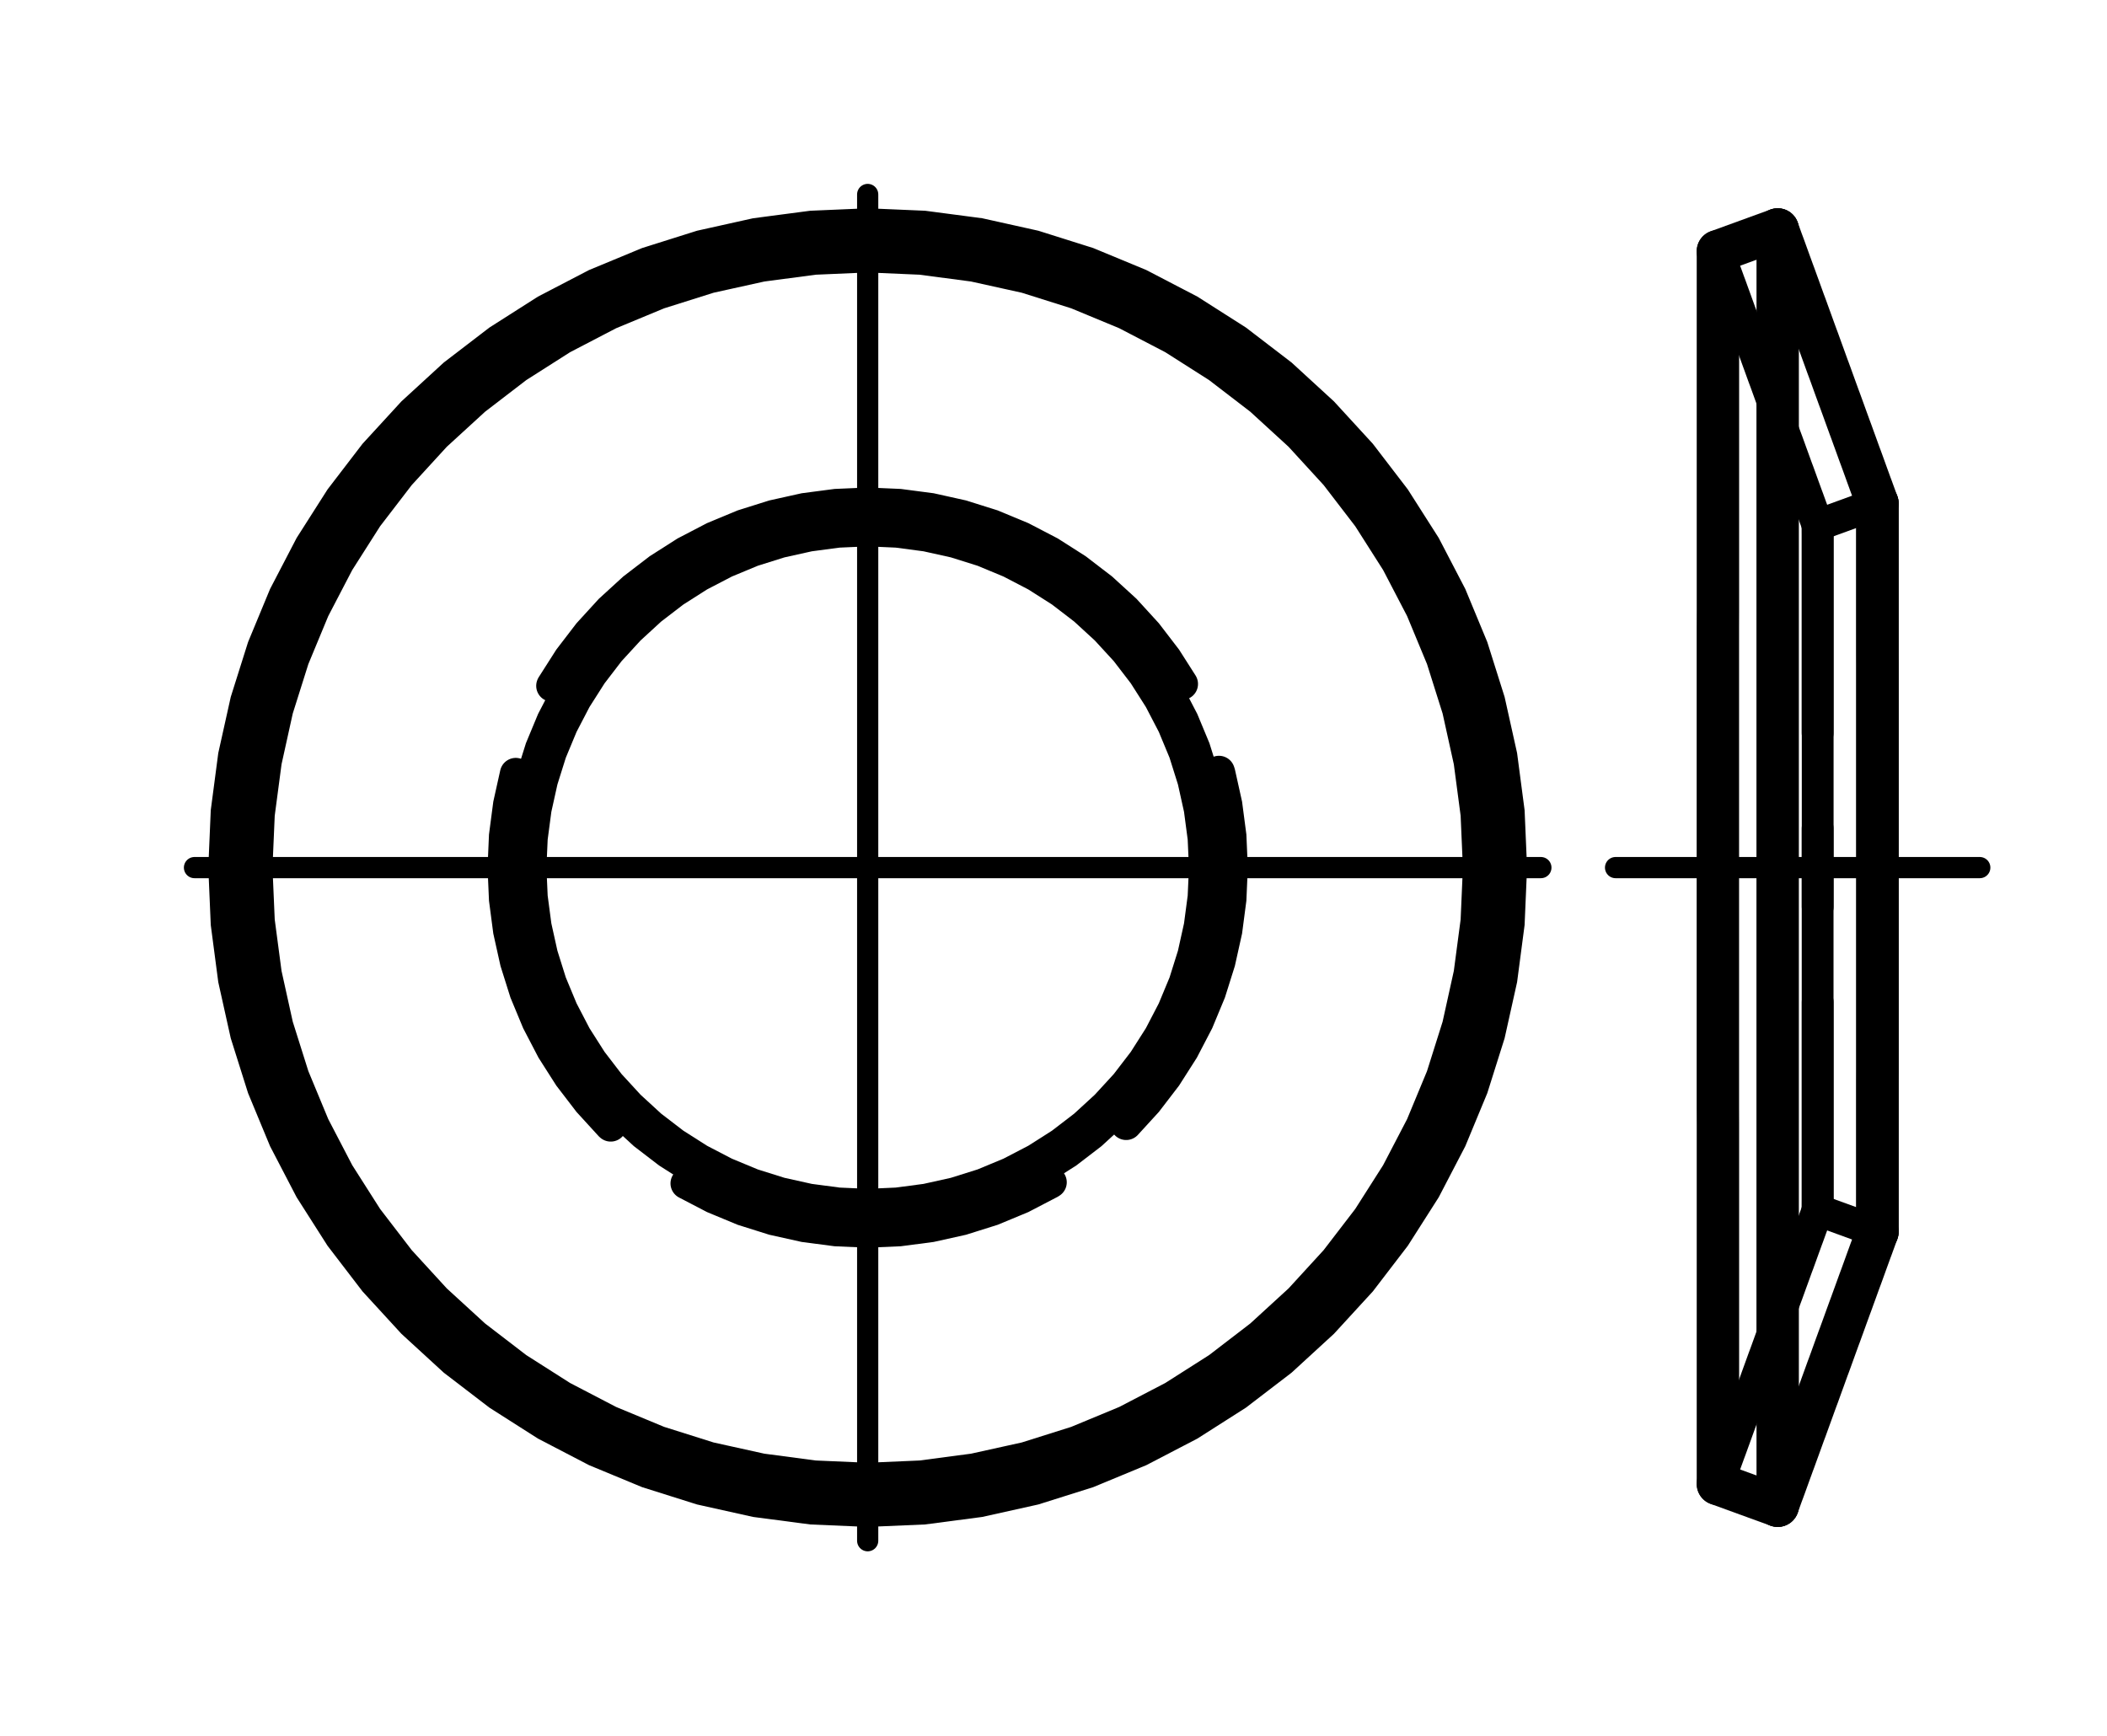
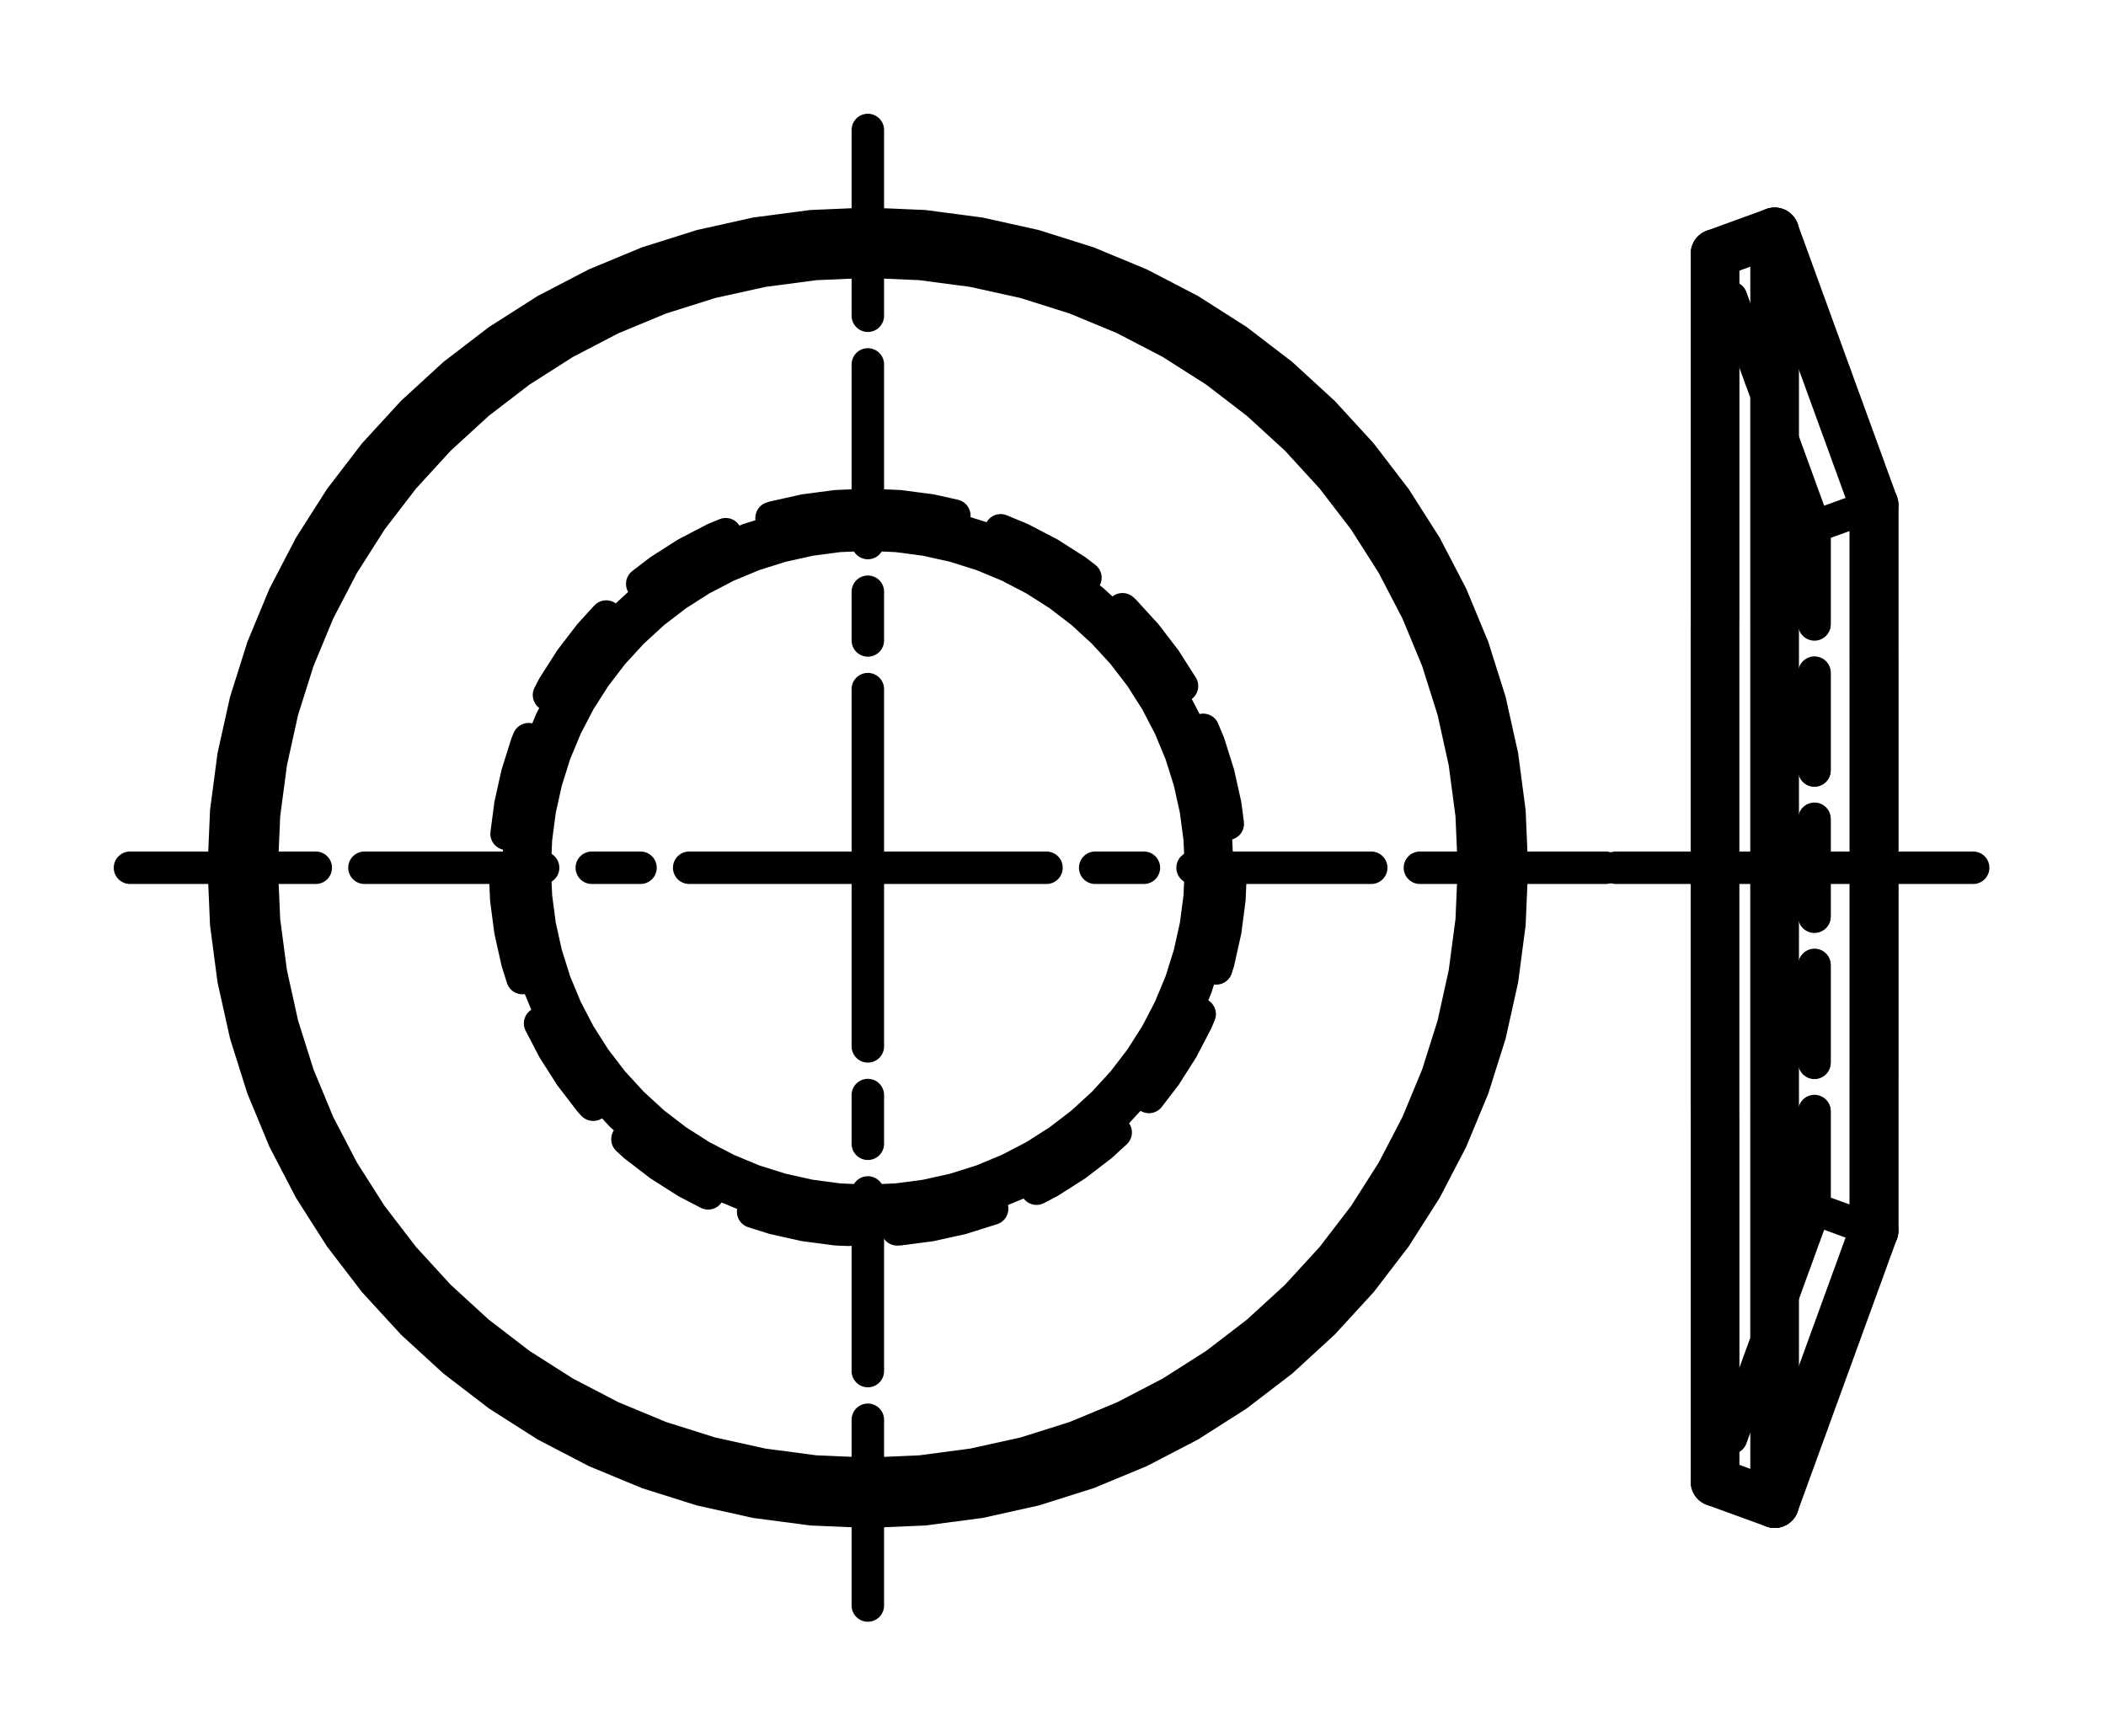
- <svg xmlns="http://www.w3.org/2000/svg" width="39.749mm" height="32.739mm" viewBox="-16.369 -16.369 39.749 32.739" version="1.1">
+ <svg xmlns="http://www.w3.org/2000/svg" width="39.871mm" height="32.861mm" viewBox="-16.43 -16.43 39.871 32.861" version="1.1">
  <g transform="scale(1,-1)" stroke-linecap="round">
-     <g fill="none" stroke="rgb(0,0,0)" stroke-width="0.8" id="Visible">
+     <g fill="none" stroke="rgb(0,0,0)" stroke-width="0.922" id="Visible">
      <path d="M 0.0,6.461 L -0.563,6.436 L -1.122,6.362 L -1.672,6.24 L -2.21,6.071 L -2.73,5.855 L -3.23,5.595 L -3.706,5.292 L -4.153,4.949 L -4.568,4.568 L -4.949,4.153 L -5.292,3.706 L -5.595,3.23 L -5.855,2.73 L -6.071,2.21 L -6.24,1.672 L -6.362,1.122 L -6.436,0.563 L -6.461,0.0 L -6.436,-0.563 L -6.362,-1.122 L -6.24,-1.672 L -6.071,-2.21 L -5.855,-2.73 L -5.595,-3.23 L -5.292,-3.706 L -4.949,-4.153 L -4.568,-4.568 L -4.153,-4.949 L -3.706,-5.292 L -3.23,-5.595 L -2.73,-5.855 L -2.21,-6.071 L -1.672,-6.24 L -1.122,-6.362 L -0.563,-6.436 L -0.0,-6.461 L 0.563,-6.436 L 1.122,-6.362 L 1.672,-6.24 L 2.21,-6.071 L 2.73,-5.855 L 3.23,-5.595 L 3.706,-5.292 L 4.153,-4.949 L 4.568,-4.568 L 4.949,-4.153 L 5.292,-3.706 L 5.595,-3.23 L 5.855,-2.73 L 6.071,-2.21 L 6.24,-1.672 L 6.362,-1.122 L 6.436,-0.563 L 6.461,-0.0 L 6.436,0.563 L 6.362,1.122 L 6.24,1.672 L 6.071,2.21 L 5.855,2.73 L 5.595,3.23 L 5.292,3.706 L 4.949,4.153 L 4.568,4.568 L 4.153,4.949 L 3.706,5.292 L 3.23,5.595 L 2.73,5.855 L 2.21,6.071 L 1.672,6.24 L 1.122,6.362 L 0.563,6.436 L 0.0,6.461" />
      <path d="M 0.0,12.039 L -1.049,11.994 L -2.091,11.857 L -3.116,11.629 L -4.118,11.313 L -5.088,10.911 L -6.02,10.426 L -6.905,9.862 L -7.739,9.223 L -8.513,8.513 L -9.223,7.739 L -9.862,6.905 L -10.426,6.02 L -10.911,5.088 L -11.313,4.118 L -11.629,3.116 L -11.857,2.091 L -11.994,1.049 L -12.039,-0.0 L -11.994,-1.049 L -11.857,-2.091 L -11.629,-3.116 L -11.313,-4.118 L -10.911,-5.088 L -10.426,-6.02 L -9.862,-6.905 L -9.223,-7.739 L -8.513,-8.513 L -7.739,-9.223 L -6.905,-9.862 L -6.02,-10.426 L -5.088,-10.911 L -4.118,-11.313 L -3.116,-11.629 L -2.091,-11.857 L -1.049,-11.994 L 0.0,-12.039 L 1.049,-11.994 L 2.091,-11.857 L 3.116,-11.629 L 4.118,-11.313 L 5.088,-10.911 L 6.02,-10.426 L 6.905,-9.862 L 7.739,-9.223 L 8.513,-8.513 L 9.223,-7.739 L 9.862,-6.905 L 10.426,-6.02 L 10.911,-5.088 L 11.313,-4.118 L 11.629,-3.116 L 11.857,-2.091 L 11.994,-1.049 L 12.039,0.0 L 11.994,1.049 L 11.857,2.091 L 11.629,3.116 L 11.313,4.118 L 10.911,5.088 L 10.426,6.02 L 9.862,6.905 L 9.223,7.739 L 8.513,8.513 L 7.739,9.223 L 6.905,9.862 L 6.02,10.426 L 5.088,10.911 L 4.118,11.313 L 3.116,11.629 L 2.091,11.857 L 1.049,11.994 L -0.0,12.039" />
      <path d="M 0.0,11.629 L -1.014,11.585 L -2.019,11.452 L -3.01,11.233 L -3.977,10.928 L -4.915,10.539 L -5.814,10.071 L -6.67,9.526 L -7.475,8.908 L -8.223,8.223 L -8.908,7.475 L -9.526,6.67 L -10.071,5.814 L -10.539,4.915 L -10.928,3.977 L -11.233,3.01 L -11.452,2.019 L -11.585,1.014 L -11.629,-0.0 L -11.585,-1.014 L -11.452,-2.019 L -11.233,-3.01 L -10.928,-3.977 L -10.539,-4.915 L -10.071,-5.814 L -9.526,-6.67 L -8.908,-7.475 L -8.223,-8.223 L -7.475,-8.908 L -6.67,-9.526 L -5.814,-10.071 L -4.915,-10.539 L -3.977,-10.928 L -3.01,-11.233 L -2.019,-11.452 L -1.014,-11.585 L 0.0,-11.629 L 1.014,-11.585 L 2.019,-11.452 L 3.01,-11.233 L 3.977,-10.928 L 4.915,-10.539 L 5.814,-10.071 L 6.67,-9.526 L 7.475,-8.908 L 8.223,-8.223 L 8.908,-7.475 L 9.526,-6.67 L 10.071,-5.814 L 10.539,-4.915 L 10.928,-3.977 L 11.233,-3.01 L 11.452,-2.019 L 11.585,-1.014 L 11.629,0.0 L 11.585,1.014 L 11.452,2.019 L 11.233,3.01 L 10.928,3.977 L 10.539,4.915 L 10.071,5.814 L 9.526,6.67 L 8.908,7.475 L 8.223,8.223 L 7.475,8.908 L 6.67,9.526 L 5.814,10.071 L 4.915,10.539 L 3.977,10.928 L 3.01,11.233 L 2.019,11.452 L 1.014,11.585 L -0.0,11.629" />
      <path d="M 19.049,6.871 L 19.049,6.68 L 19.049,6.489 L 19.049,6.298 L 19.049,6.108 L 19.049,5.917 L 19.049,5.726 L 19.049,5.535 L 19.049,5.344 L 19.049,5.153 L 19.049,4.962 L 19.049,4.772 L 19.049,4.581 L 19.049,4.39 L 19.049,4.199 L 19.049,4.008 L 19.05,3.817 L 19.05,3.626 L 19.05,3.436 L 19.05,3.245 L 19.05,3.054 L 19.05,2.863 L 19.05,2.672 L 19.05,2.481 L 19.05,2.29 L 19.05,2.099 L 19.05,1.909 L 19.05,1.718 L 19.05,1.527 L 19.05,1.336 L 19.05,1.145 L 19.05,0.954 L 19.05,0.763 L 19.05,0.573 L 19.05,0.382 L 19.05,0.191 L 19.05,0.0 L 19.05,-0.191 L 19.05,-0.382 L 19.05,-0.573 L 19.05,-0.763 L 19.05,-0.954 L 19.05,-1.145 L 19.05,-1.336 L 19.05,-1.527 L 19.05,-1.718 L 19.05,-1.909 L 19.05,-2.099 L 19.05,-2.29 L 19.05,-2.481 L 19.05,-2.672 L 19.05,-2.863 L 19.05,-3.054 L 19.05,-3.245 L 19.05,-3.436 L 19.05,-3.626 L 19.05,-3.817 L 19.049,-4.008 L 19.049,-4.199 L 19.049,-4.39 L 19.049,-4.581 L 19.049,-4.772 L 19.049,-4.962 L 19.049,-5.153 L 19.049,-5.344 L 19.049,-5.535 L 19.049,-5.726 L 19.049,-5.917 L 19.049,-6.108 L 19.049,-6.298 L 19.049,-6.489 L 19.049,-6.68 L 19.049,-6.871" />
      <path d="M 19.049,-6.871 L 19.049,-6.68 L 19.049,-6.489 L 19.049,-6.298 L 19.049,-6.108 L 19.049,-5.917 L 19.049,-5.726 L 19.049,-5.535 L 19.049,-5.344 L 19.049,-5.153 L 19.049,-4.962 L 19.049,-4.772 L 19.049,-4.581 L 19.049,-4.39 L 19.049,-4.199 L 19.049,-4.008 L 19.049,-3.817 L 19.049,-3.626 L 19.049,-3.436 L 19.049,-3.245 L 19.049,-3.054 L 19.049,-2.863 L 19.049,-2.672 L 19.049,-2.481 L 19.049,-2.29 L 19.049,-2.099 L 19.049,-1.909 L 19.049,-1.718 L 19.049,-1.527 L 19.049,-1.336 L 19.049,-1.145 L 19.049,-0.954 L 19.049,-0.763 L 19.049,-0.573 L 19.049,-0.382 L 19.049,-0.191 L 19.049,0.0 L 19.049,0.191 L 19.049,0.382 L 19.049,0.573 L 19.049,0.763 L 19.049,0.954 L 19.049,1.145 L 19.049,1.336 L 19.049,1.527 L 19.049,1.718 L 19.049,1.909 L 19.049,2.099 L 19.049,2.29 L 19.049,2.481 L 19.049,2.672 L 19.049,2.863 L 19.049,3.054 L 19.049,3.245 L 19.049,3.436 L 19.049,3.626 L 19.049,3.817 L 19.049,4.008 L 19.049,4.199 L 19.049,4.39 L 19.049,4.581 L 19.049,4.772 L 19.049,4.962 L 19.049,5.153 L 19.049,5.344 L 19.049,5.535 L 19.049,5.726 L 19.049,5.917 L 19.049,6.108 L 19.049,6.298 L 19.049,6.489 L 19.049,6.68 L 19.049,6.871" />
      <path d="M 17.168,-12.039 L 17.168,-11.705 L 17.168,-11.37 L 17.168,-11.036 L 17.168,-10.702 L 17.168,-10.367 L 17.167,-10.033 L 17.167,-9.698 L 17.167,-9.364 L 17.167,-9.03 L 17.167,-8.695 L 17.167,-8.361 L 17.167,-8.026 L 17.167,-7.692 L 17.167,-7.357 L 17.167,-7.023 L 17.167,-6.689 L 17.167,-6.354 L 17.167,-6.02 L 17.167,-5.685 L 17.167,-5.351 L 17.167,-5.016 L 17.167,-4.682 L 17.167,-4.348 L 17.167,-4.013 L 17.167,-3.679 L 17.167,-3.344 L 17.167,-3.01 L 17.167,-2.675 L 17.167,-2.341 L 17.167,-2.007 L 17.167,-1.672 L 17.167,-1.338 L 17.167,-1.003 L 17.167,-0.669 L 17.167,-0.334 L 17.167,0.0 L 17.167,0.334 L 17.167,0.669 L 17.167,1.003 L 17.167,1.338 L 17.167,1.672 L 17.167,2.007 L 17.167,2.341 L 17.167,2.675 L 17.167,3.01 L 17.167,3.344 L 17.167,3.679 L 17.167,4.013 L 17.167,4.348 L 17.167,4.682 L 17.167,5.016 L 17.167,5.351 L 17.167,5.685 L 17.167,6.02 L 17.167,6.354 L 17.167,6.689 L 17.167,7.023 L 17.167,7.357 L 17.167,7.692 L 17.167,8.026 L 17.167,8.361 L 17.167,8.695 L 17.167,9.03 L 17.167,9.364 L 17.167,9.698 L 17.167,10.033 L 17.168,10.367 L 17.168,10.702 L 17.168,11.036 L 17.168,11.37 L 17.168,11.705 L 17.168,12.039" />
      <path d="M 16.04,-11.629 L 16.04,-11.306 L 16.04,-10.983 L 16.04,-10.66 L 16.04,-10.337 L 16.04,-10.014 L 16.04,-9.691 L 16.04,-9.368 L 16.04,-9.045 L 16.04,-8.722 L 16.04,-8.399 L 16.04,-8.076 L 16.04,-7.753 L 16.04,-7.43 L 16.04,-7.107 L 16.04,-6.784 L 16.04,-6.46 L 16.04,-6.138 L 16.04,-5.814 L 16.04,-5.491 L 16.04,-5.168 L 16.04,-4.845 L 16.039,-4.522 L 16.039,-4.199 L 16.039,-3.876 L 16.039,-3.553 L 16.039,-3.23 L 16.039,-2.907 L 16.039,-2.584 L 16.039,-2.261 L 16.039,-1.938 L 16.039,-1.615 L 16.039,-1.292 L 16.039,-0.969 L 16.039,-0.646 L 16.039,-0.323 L 16.039,0.0 L 16.039,0.323 L 16.039,0.646 L 16.039,0.969 L 16.039,1.292 L 16.039,1.615 L 16.039,1.938 L 16.039,2.261 L 16.039,2.584 L 16.039,2.907 L 16.039,3.23 L 16.039,3.553 L 16.039,3.876 L 16.039,4.199 L 16.039,4.522 L 16.04,4.845 L 16.04,5.168 L 16.04,5.491 L 16.04,5.814 L 16.04,6.138 L 16.04,6.46 L 16.04,6.784 L 16.04,7.107 L 16.04,7.43 L 16.04,7.753 L 16.04,8.076 L 16.04,8.399 L 16.04,8.722 L 16.04,9.045 L 16.04,9.368 L 16.04,9.691 L 16.04,10.014 L 16.04,10.337 L 16.04,10.66 L 16.04,10.983 L 16.04,11.306 L 16.04,11.629" />
      <path d="M 19.049,6.871 L 19.023,6.943 L 18.997,7.015 L 18.971,7.086 L 18.945,7.158 L 18.918,7.23 L 18.892,7.302 L 18.866,7.373 L 18.84,7.445 L 18.814,7.517 L 18.788,7.589 L 18.762,7.661 L 18.736,7.732 L 18.709,7.804 L 18.683,7.876 L 18.657,7.948 L 18.631,8.02 L 18.605,8.091 L 18.579,8.163 L 18.553,8.235 L 18.526,8.307 L 18.5,8.379 L 18.474,8.45 L 18.448,8.522 L 18.422,8.594 L 18.396,8.666 L 18.37,8.737 L 18.344,8.809 L 18.317,8.881 L 18.291,8.953 L 18.265,9.024 L 18.239,9.096 L 18.213,9.168 L 18.187,9.24 L 18.161,9.312 L 18.135,9.383 L 18.108,9.455 L 18.082,9.527 L 18.056,9.599 L 18.03,9.671 L 18.004,9.742 L 17.978,9.814 L 17.952,9.886 L 17.926,9.958 L 17.899,10.03 L 17.873,10.101 L 17.847,10.173 L 17.821,10.245 L 17.795,10.317 L 17.769,10.388 L 17.743,10.46 L 17.717,10.532 L 17.691,10.604 L 17.664,10.675 L 17.638,10.747 L 17.612,10.819 L 17.586,10.891 L 17.56,10.963 L 17.534,11.034 L 17.508,11.106 L 17.482,11.178 L 17.455,11.25 L 17.429,11.322 L 17.403,11.393 L 17.377,11.465 L 17.351,11.537 L 17.325,11.609 L 17.299,11.681 L 17.273,11.752 L 17.246,11.824 L 17.22,11.896 L 17.194,11.968 L 17.168,12.039" />
      <path d="M 19.049,-6.871 L 19.023,-6.943 L 18.997,-7.015 L 18.971,-7.086 L 18.945,-7.158 L 18.918,-7.23 L 18.892,-7.302 L 18.866,-7.373 L 18.84,-7.445 L 18.814,-7.517 L 18.788,-7.589 L 18.762,-7.661 L 18.736,-7.732 L 18.709,-7.804 L 18.683,-7.876 L 18.657,-7.948 L 18.631,-8.02 L 18.605,-8.091 L 18.579,-8.163 L 18.553,-8.235 L 18.526,-8.307 L 18.5,-8.379 L 18.474,-8.45 L 18.448,-8.522 L 18.422,-8.594 L 18.396,-8.666 L 18.37,-8.737 L 18.344,-8.809 L 18.317,-8.881 L 18.291,-8.953 L 18.265,-9.024 L 18.239,-9.096 L 18.213,-9.168 L 18.187,-9.24 L 18.161,-9.312 L 18.135,-9.383 L 18.108,-9.455 L 18.082,-9.527 L 18.056,-9.599 L 18.03,-9.671 L 18.004,-9.742 L 17.978,-9.814 L 17.952,-9.886 L 17.926,-9.958 L 17.899,-10.03 L 17.873,-10.101 L 17.847,-10.173 L 17.821,-10.245 L 17.795,-10.317 L 17.769,-10.388 L 17.743,-10.46 L 17.717,-10.532 L 17.691,-10.604 L 17.664,-10.675 L 17.638,-10.747 L 17.612,-10.819 L 17.586,-10.891 L 17.56,-10.963 L 17.534,-11.034 L 17.508,-11.106 L 17.482,-11.178 L 17.455,-11.25 L 17.429,-11.322 L 17.403,-11.393 L 17.377,-11.465 L 17.351,-11.537 L 17.325,-11.609 L 17.299,-11.681 L 17.273,-11.752 L 17.246,-11.824 L 17.22,-11.896 L 17.194,-11.968 L 17.168,-12.039" />
      <path d="M 16.04,11.629 L 16.056,11.635 L 16.072,11.64 L 16.087,11.646 L 16.103,11.652 L 16.119,11.657 L 16.134,11.663 L 16.15,11.669 L 16.166,11.675 L 16.181,11.68 L 16.197,11.686 L 16.213,11.692 L 16.228,11.697 L 16.244,11.703 L 16.26,11.709 L 16.275,11.714 L 16.291,11.72 L 16.307,11.726 L 16.322,11.732 L 16.338,11.737 L 16.354,11.743 L 16.369,11.749 L 16.385,11.754 L 16.401,11.76 L 16.416,11.766 L 16.432,11.771 L 16.448,11.777 L 16.463,11.783 L 16.479,11.789 L 16.494,11.794 L 16.51,11.8 L 16.526,11.806 L 16.541,11.811 L 16.557,11.817 L 16.573,11.823 L 16.588,11.829 L 16.604,11.834 L 16.62,11.84 L 16.636,11.846 L 16.651,11.851 L 16.667,11.857 L 16.683,11.863 L 16.698,11.868 L 16.714,11.874 L 16.729,11.88 L 16.745,11.886 L 16.761,11.891 L 16.776,11.897 L 16.792,11.903 L 16.808,11.908 L 16.823,11.914 L 16.839,11.92 L 16.855,11.925 L 16.87,11.931 L 16.886,11.937 L 16.902,11.943 L 16.917,11.948 L 16.933,11.954 L 16.949,11.96 L 16.964,11.965 L 16.98,11.971 L 16.996,11.977 L 17.011,11.982 L 17.027,11.988 L 17.043,11.994 L 17.058,11.999 L 17.074,12.005 L 17.09,12.011 L 17.105,12.017 L 17.121,12.022 L 17.137,12.028 L 17.152,12.034 L 17.168,12.039" />
      <path d="M 16.04,-11.629 L 16.056,-11.635 L 16.072,-11.64 L 16.087,-11.646 L 16.103,-11.652 L 16.119,-11.657 L 16.134,-11.663 L 16.15,-11.669 L 16.166,-11.675 L 16.181,-11.68 L 16.197,-11.686 L 16.213,-11.692 L 16.228,-11.697 L 16.244,-11.703 L 16.26,-11.709 L 16.275,-11.714 L 16.291,-11.72 L 16.307,-11.726 L 16.322,-11.732 L 16.338,-11.737 L 16.354,-11.743 L 16.369,-11.749 L 16.385,-11.754 L 16.401,-11.76 L 16.416,-11.766 L 16.432,-11.771 L 16.448,-11.777 L 16.463,-11.783 L 16.479,-11.789 L 16.494,-11.794 L 16.51,-11.8 L 16.526,-11.806 L 16.541,-11.811 L 16.557,-11.817 L 16.573,-11.823 L 16.588,-11.829 L 16.604,-11.834 L 16.62,-11.84 L 16.636,-11.846 L 16.651,-11.851 L 16.667,-11.857 L 16.683,-11.863 L 16.698,-11.868 L 16.714,-11.874 L 16.729,-11.88 L 16.745,-11.886 L 16.761,-11.891 L 16.776,-11.897 L 16.792,-11.903 L 16.808,-11.908 L 16.823,-11.914 L 16.839,-11.92 L 16.855,-11.925 L 16.87,-11.931 L 16.886,-11.937 L 16.902,-11.943 L 16.917,-11.948 L 16.933,-11.954 L 16.949,-11.96 L 16.964,-11.965 L 16.98,-11.971 L 16.996,-11.977 L 17.011,-11.982 L 17.027,-11.988 L 17.043,-11.994 L 17.058,-11.999 L 17.074,-12.005 L 17.09,-12.011 L 17.105,-12.017 L 17.121,-12.022 L 17.137,-12.028 L 17.152,-12.034 L 17.168,-12.039" />
    </g>
-     <g fill="none" stroke="rgb(0,0,0)" stroke-width="0.6" id="Hidden" stroke-dasharray="7.2 1.8">
+     <g fill="none" stroke="rgb(0,0,0)" stroke-width="0.615" id="Hidden" stroke-dasharray="1.845 0.922">
      <path d="M 0.0,6.871 L -0.599,6.845 L -1.193,6.767 L -1.778,6.637 L -2.35,6.457 L -2.904,6.227 L -3.436,5.95 L -3.941,5.628 L -4.417,5.263 L -4.859,4.859 L -5.263,4.417 L -5.628,3.941 L -5.95,3.436 L -6.227,2.904 L -6.457,2.35 L -6.637,1.778 L -6.767,1.193 L -6.845,0.599 L -6.871,0.0 L -6.845,-0.599 L -6.767,-1.193 L -6.637,-1.778 L -6.457,-2.35 L -6.227,-2.904 L -5.95,-3.436 L -5.628,-3.941 L -5.263,-4.417 L -4.859,-4.859 L -4.417,-5.263 L -3.941,-5.628 L -3.436,-5.95 L -2.904,-6.227 L -2.35,-6.457 L -1.778,-6.637 L -1.193,-6.767 L -0.599,-6.845 L -0.0,-6.871 L 0.599,-6.845 L 1.193,-6.767 L 1.778,-6.637 L 2.35,-6.457 L 2.904,-6.227 L 3.436,-5.95 L 3.941,-5.628 L 4.417,-5.263 L 4.859,-4.859 L 5.263,-4.417 L 5.628,-3.941 L 5.95,-3.436 L 6.227,-2.904 L 6.457,-2.35 L 6.637,-1.778 L 6.767,-1.193 L 6.845,-0.599 L 6.871,-0.0 L 6.845,0.599 L 6.767,1.193 L 6.637,1.778 L 6.457,2.35 L 6.227,2.904 L 5.95,3.436 L 5.628,3.941 L 5.263,4.417 L 4.859,4.859 L 4.417,5.263 L 3.941,5.628 L 3.436,5.95 L 2.904,6.227 L 2.35,6.457 L 1.778,6.637 L 1.193,6.767 L 0.599,6.845 L 0.0,6.871" />
      <path d="M 17.921,6.461 L 17.922,6.281 L 17.922,6.102 L 17.922,5.922 L 17.922,5.743 L 17.922,5.563 L 17.922,5.384 L 17.922,5.204 L 17.922,5.025 L 17.922,4.846 L 17.922,4.666 L 17.922,4.487 L 17.922,4.307 L 17.922,4.128 L 17.922,3.948 L 17.922,3.769 L 17.922,3.589 L 17.922,3.41 L 17.922,3.23 L 17.922,3.051 L 17.922,2.871 L 17.922,2.692 L 17.922,2.513 L 17.922,2.333 L 17.922,2.154 L 17.922,1.974 L 17.922,1.795 L 17.922,1.615 L 17.922,1.436 L 17.922,1.256 L 17.922,1.077 L 17.922,0.897 L 17.922,0.718 L 17.922,0.538 L 17.922,0.359 L 17.922,0.179 L 17.922,0.0 L 17.922,-0.179 L 17.922,-0.359 L 17.922,-0.538 L 17.922,-0.718 L 17.922,-0.897 L 17.922,-1.077 L 17.922,-1.256 L 17.922,-1.436 L 17.922,-1.615 L 17.922,-1.795 L 17.922,-1.974 L 17.922,-2.154 L 17.922,-2.333 L 17.922,-2.513 L 17.922,-2.692 L 17.922,-2.871 L 17.922,-3.051 L 17.922,-3.23 L 17.922,-3.41 L 17.922,-3.589 L 17.922,-3.769 L 17.922,-3.948 L 17.922,-4.128 L 17.922,-4.307 L 17.922,-4.487 L 17.922,-4.666 L 17.922,-4.846 L 17.922,-5.025 L 17.922,-5.204 L 17.922,-5.384 L 17.922,-5.563 L 17.922,-5.743 L 17.922,-5.922 L 17.922,-6.102 L 17.922,-6.281 L 17.921,-6.461" />
      <path d="M 17.921,-6.461 L 17.921,-6.281 L 17.921,-6.102 L 17.921,-5.922 L 17.921,-5.743 L 17.921,-5.563 L 17.921,-5.384 L 17.921,-5.204 L 17.921,-5.025 L 17.921,-4.846 L 17.921,-4.666 L 17.921,-4.487 L 17.921,-4.307 L 17.921,-4.128 L 17.921,-3.948 L 17.921,-3.769 L 17.921,-3.589 L 17.921,-3.41 L 17.921,-3.23 L 17.921,-3.051 L 17.921,-2.871 L 17.921,-2.692 L 17.921,-2.513 L 17.921,-2.333 L 17.921,-2.154 L 17.921,-1.974 L 17.921,-1.795 L 17.921,-1.615 L 17.921,-1.436 L 17.921,-1.256 L 17.921,-1.077 L 17.921,-0.897 L 17.921,-0.718 L 17.921,-0.538 L 17.921,-0.359 L 17.921,-0.179 L 17.921,0.0 L 17.921,0.179 L 17.921,0.359 L 17.921,0.538 L 17.921,0.718 L 17.921,0.897 L 17.921,1.077 L 17.921,1.256 L 17.921,1.436 L 17.921,1.615 L 17.921,1.795 L 17.921,1.974 L 17.921,2.154 L 17.921,2.333 L 17.921,2.513 L 17.921,2.692 L 17.921,2.871 L 17.921,3.051 L 17.921,3.23 L 17.921,3.41 L 17.921,3.589 L 17.921,3.769 L 17.921,3.948 L 17.921,4.128 L 17.921,4.307 L 17.921,4.487 L 17.921,4.666 L 17.921,4.846 L 17.921,5.025 L 17.921,5.204 L 17.921,5.384 L 17.921,5.563 L 17.921,5.743 L 17.921,5.922 L 17.921,6.102 L 17.921,6.281 L 17.921,6.461" />
      <path d="M 17.168,12.039 L 17.168,11.705 L 17.168,11.37 L 17.168,11.036 L 17.168,10.702 L 17.169,10.367 L 17.169,10.033 L 17.169,9.698 L 17.169,9.364 L 17.169,9.03 L 17.169,8.695 L 17.169,8.361 L 17.169,8.026 L 17.169,7.692 L 17.169,7.357 L 17.169,7.023 L 17.169,6.689 L 17.169,6.354 L 17.169,6.02 L 17.169,5.685 L 17.169,5.351 L 17.169,5.016 L 17.169,4.682 L 17.169,4.348 L 17.169,4.013 L 17.169,3.679 L 17.169,3.344 L 17.169,3.01 L 17.169,2.675 L 17.169,2.341 L 17.169,2.007 L 17.169,1.672 L 17.169,1.338 L 17.169,1.003 L 17.169,0.669 L 17.169,0.334 L 17.169,0.0 L 17.169,-0.334 L 17.169,-0.669 L 17.169,-1.003 L 17.169,-1.338 L 17.169,-1.672 L 17.169,-2.007 L 17.169,-2.341 L 17.169,-2.675 L 17.169,-3.01 L 17.169,-3.344 L 17.169,-3.679 L 17.169,-4.013 L 17.169,-4.348 L 17.169,-4.682 L 17.169,-5.016 L 17.169,-5.351 L 17.169,-5.685 L 17.169,-6.02 L 17.169,-6.354 L 17.169,-6.689 L 17.169,-7.023 L 17.169,-7.357 L 17.169,-7.692 L 17.169,-8.026 L 17.169,-8.361 L 17.169,-8.695 L 17.169,-9.03 L 17.169,-9.364 L 17.169,-9.698 L 17.169,-10.033 L 17.169,-10.367 L 17.168,-10.702 L 17.168,-11.036 L 17.168,-11.37 L 17.168,-11.705 L 17.168,-12.039" />
      <path d="M 16.04,11.629 L 16.041,11.306 L 16.041,10.983 L 16.041,10.66 L 16.041,10.337 L 16.041,10.014 L 16.041,9.691 L 16.041,9.368 L 16.041,9.045 L 16.041,8.722 L 16.041,8.399 L 16.041,8.076 L 16.041,7.753 L 16.041,7.43 L 16.041,7.107 L 16.041,6.784 L 16.041,6.46 L 16.041,6.138 L 16.041,5.814 L 16.041,5.491 L 16.041,5.168 L 16.041,4.845 L 16.041,4.522 L 16.041,4.199 L 16.041,3.876 L 16.041,3.553 L 16.041,3.23 L 16.041,2.907 L 16.041,2.584 L 16.041,2.261 L 16.041,1.938 L 16.041,1.615 L 16.041,1.292 L 16.041,0.969 L 16.041,0.646 L 16.041,0.323 L 16.041,0.0 L 16.041,-0.323 L 16.041,-0.646 L 16.041,-0.969 L 16.041,-1.292 L 16.041,-1.615 L 16.041,-1.938 L 16.041,-2.261 L 16.041,-2.584 L 16.041,-2.907 L 16.041,-3.23 L 16.041,-3.553 L 16.041,-3.876 L 16.041,-4.199 L 16.041,-4.522 L 16.041,-4.845 L 16.041,-5.168 L 16.041,-5.491 L 16.041,-5.814 L 16.041,-6.138 L 16.041,-6.46 L 16.041,-6.784 L 16.041,-7.107 L 16.041,-7.43 L 16.041,-7.753 L 16.041,-8.076 L 16.041,-8.399 L 16.041,-8.722 L 16.041,-9.045 L 16.041,-9.368 L 16.041,-9.691 L 16.041,-10.014 L 16.041,-10.337 L 16.041,-10.66 L 16.041,-10.983 L 16.041,-11.306 L 16.04,-11.629" />
      <path d="M 17.921,6.461 L 17.937,6.466 L 17.953,6.472 L 17.968,6.478 L 17.984,6.483 L 18,6.489 L 18.015,6.495 L 18.031,6.5 L 18.047,6.506 L 18.062,6.512 L 18.078,6.518 L 18.094,6.523 L 18.109,6.529 L 18.125,6.535 L 18.141,6.54 L 18.156,6.546 L 18.172,6.552 L 18.188,6.558 L 18.203,6.563 L 18.219,6.569 L 18.235,6.575 L 18.25,6.58 L 18.266,6.586 L 18.282,6.592 L 18.297,6.597 L 18.313,6.603 L 18.329,6.609 L 18.344,6.614 L 18.36,6.62 L 18.376,6.626 L 18.391,6.632 L 18.407,6.637 L 18.423,6.643 L 18.438,6.649 L 18.454,6.654 L 18.47,6.66 L 18.485,6.666 L 18.501,6.671 L 18.517,6.677 L 18.532,6.683 L 18.548,6.689 L 18.564,6.694 L 18.579,6.7 L 18.595,6.706 L 18.611,6.711 L 18.626,6.717 L 18.642,6.723 L 18.657,6.729 L 18.673,6.734 L 18.689,6.74 L 18.704,6.746 L 18.72,6.751 L 18.736,6.757 L 18.752,6.763 L 18.767,6.769 L 18.783,6.774 L 18.799,6.78 L 18.814,6.786 L 18.83,6.791 L 18.846,6.797 L 18.861,6.803 L 18.877,6.808 L 18.892,6.814 L 18.908,6.82 L 18.924,6.825 L 18.939,6.831 L 18.955,6.837 L 18.971,6.843 L 18.986,6.848 L 19.002,6.854 L 19.018,6.86 L 19.033,6.865 L 19.049,6.871" />
      <path d="M 17.921,-6.461 L 17.937,-6.466 L 17.953,-6.472 L 17.968,-6.478 L 17.984,-6.483 L 18,-6.489 L 18.015,-6.495 L 18.031,-6.5 L 18.047,-6.506 L 18.062,-6.512 L 18.078,-6.518 L 18.094,-6.523 L 18.109,-6.529 L 18.125,-6.535 L 18.141,-6.54 L 18.156,-6.546 L 18.172,-6.552 L 18.188,-6.558 L 18.203,-6.563 L 18.219,-6.569 L 18.235,-6.575 L 18.25,-6.58 L 18.266,-6.586 L 18.282,-6.592 L 18.297,-6.597 L 18.313,-6.603 L 18.329,-6.609 L 18.344,-6.614 L 18.36,-6.62 L 18.376,-6.626 L 18.391,-6.632 L 18.407,-6.637 L 18.423,-6.643 L 18.438,-6.649 L 18.454,-6.654 L 18.47,-6.66 L 18.485,-6.666 L 18.501,-6.671 L 18.517,-6.677 L 18.532,-6.683 L 18.548,-6.689 L 18.564,-6.694 L 18.579,-6.7 L 18.595,-6.706 L 18.611,-6.711 L 18.626,-6.717 L 18.642,-6.723 L 18.657,-6.729 L 18.673,-6.734 L 18.689,-6.74 L 18.704,-6.746 L 18.72,-6.751 L 18.736,-6.757 L 18.752,-6.763 L 18.767,-6.769 L 18.783,-6.774 L 18.799,-6.78 L 18.814,-6.786 L 18.83,-6.791 L 18.846,-6.797 L 18.861,-6.803 L 18.877,-6.808 L 18.892,-6.814 L 18.908,-6.82 L 18.924,-6.825 L 18.939,-6.831 L 18.955,-6.837 L 18.971,-6.843 L 18.986,-6.848 L 19.002,-6.854 L 19.018,-6.86 L 19.033,-6.865 L 19.049,-6.871" />
      <path d="M 17.921,6.461 L 17.895,6.532 L 17.869,6.604 L 17.843,6.676 L 17.817,6.748 L 17.791,6.819 L 17.765,6.891 L 17.739,6.963 L 17.712,7.035 L 17.686,7.107 L 17.66,7.178 L 17.634,7.25 L 17.608,7.322 L 17.582,7.394 L 17.556,7.466 L 17.529,7.537 L 17.503,7.609 L 17.477,7.681 L 17.451,7.753 L 17.425,7.824 L 17.399,7.896 L 17.373,7.968 L 17.347,8.04 L 17.32,8.112 L 17.294,8.183 L 17.268,8.255 L 17.242,8.327 L 17.216,8.399 L 17.19,8.47 L 17.164,8.542 L 17.138,8.614 L 17.111,8.686 L 17.085,8.758 L 17.059,8.829 L 17.033,8.901 L 17.007,8.973 L 16.981,9.045 L 16.955,9.117 L 16.929,9.188 L 16.902,9.26 L 16.876,9.332 L 16.85,9.404 L 16.824,9.476 L 16.798,9.547 L 16.772,9.619 L 16.746,9.691 L 16.72,9.763 L 16.694,9.834 L 16.667,9.906 L 16.641,9.978 L 16.615,10.05 L 16.589,10.121 L 16.563,10.193 L 16.537,10.265 L 16.511,10.337 L 16.485,10.409 L 16.458,10.48 L 16.432,10.552 L 16.406,10.624 L 16.38,10.696 L 16.354,10.768 L 16.328,10.839 L 16.302,10.911 L 16.276,10.983 L 16.249,11.055 L 16.223,11.127 L 16.197,11.198 L 16.171,11.27 L 16.145,11.342 L 16.119,11.414 L 16.093,11.485 L 16.067,11.557 L 16.04,11.629" />
      <path d="M 17.921,-6.461 L 17.895,-6.532 L 17.869,-6.604 L 17.843,-6.676 L 17.817,-6.748 L 17.791,-6.819 L 17.765,-6.891 L 17.739,-6.963 L 17.712,-7.035 L 17.686,-7.107 L 17.66,-7.178 L 17.634,-7.25 L 17.608,-7.322 L 17.582,-7.394 L 17.556,-7.466 L 17.529,-7.537 L 17.503,-7.609 L 17.477,-7.681 L 17.451,-7.753 L 17.425,-7.824 L 17.399,-7.896 L 17.373,-7.968 L 17.347,-8.04 L 17.32,-8.112 L 17.294,-8.183 L 17.268,-8.255 L 17.242,-8.327 L 17.216,-8.399 L 17.19,-8.47 L 17.164,-8.542 L 17.138,-8.614 L 17.111,-8.686 L 17.085,-8.758 L 17.059,-8.829 L 17.033,-8.901 L 17.007,-8.973 L 16.981,-9.045 L 16.955,-9.117 L 16.929,-9.188 L 16.902,-9.26 L 16.876,-9.332 L 16.85,-9.404 L 16.824,-9.476 L 16.798,-9.547 L 16.772,-9.619 L 16.746,-9.691 L 16.72,-9.763 L 16.694,-9.834 L 16.667,-9.906 L 16.641,-9.978 L 16.615,-10.05 L 16.589,-10.121 L 16.563,-10.193 L 16.537,-10.265 L 16.511,-10.337 L 16.485,-10.409 L 16.458,-10.48 L 16.432,-10.552 L 16.406,-10.624 L 16.38,-10.696 L 16.354,-10.768 L 16.328,-10.839 L 16.302,-10.911 L 16.276,-10.983 L 16.249,-11.055 L 16.223,-11.127 L 16.197,-11.198 L 16.171,-11.27 L 16.145,-11.342 L 16.119,-11.414 L 16.093,-11.485 L 16.067,-11.557 L 16.04,-11.629" />
    </g>
-     <g fill="none" stroke="rgb(0,0,0)" stroke-width="0.4" id="Center" stroke-dasharray="12.7 2.54 2.54 2.54">
+     <g fill="none" stroke="rgb(0,0,0)" stroke-width="0.615" id="Center" stroke-dasharray="3.382 0.922 0.922 0.922">
      <line x1="0.0" y1="0.0" x2="-13.969" y2="0.0" />
      <line x1="0.0" y1="0.0" x2="13.969" y2="0.0" />
      <line x1="0.0" y1="0.0" x2="0.0" y2="-13.969" />
      <line x1="0.0" y1="0.0" x2="0.0" y2="13.969" />
      <line x1="17.544" y1="0.0" x2="14.109" y2="0.0" />
      <line x1="17.544" y1="0.0" x2="20.98" y2="0.0" />
    </g>
  </g>
</svg>
